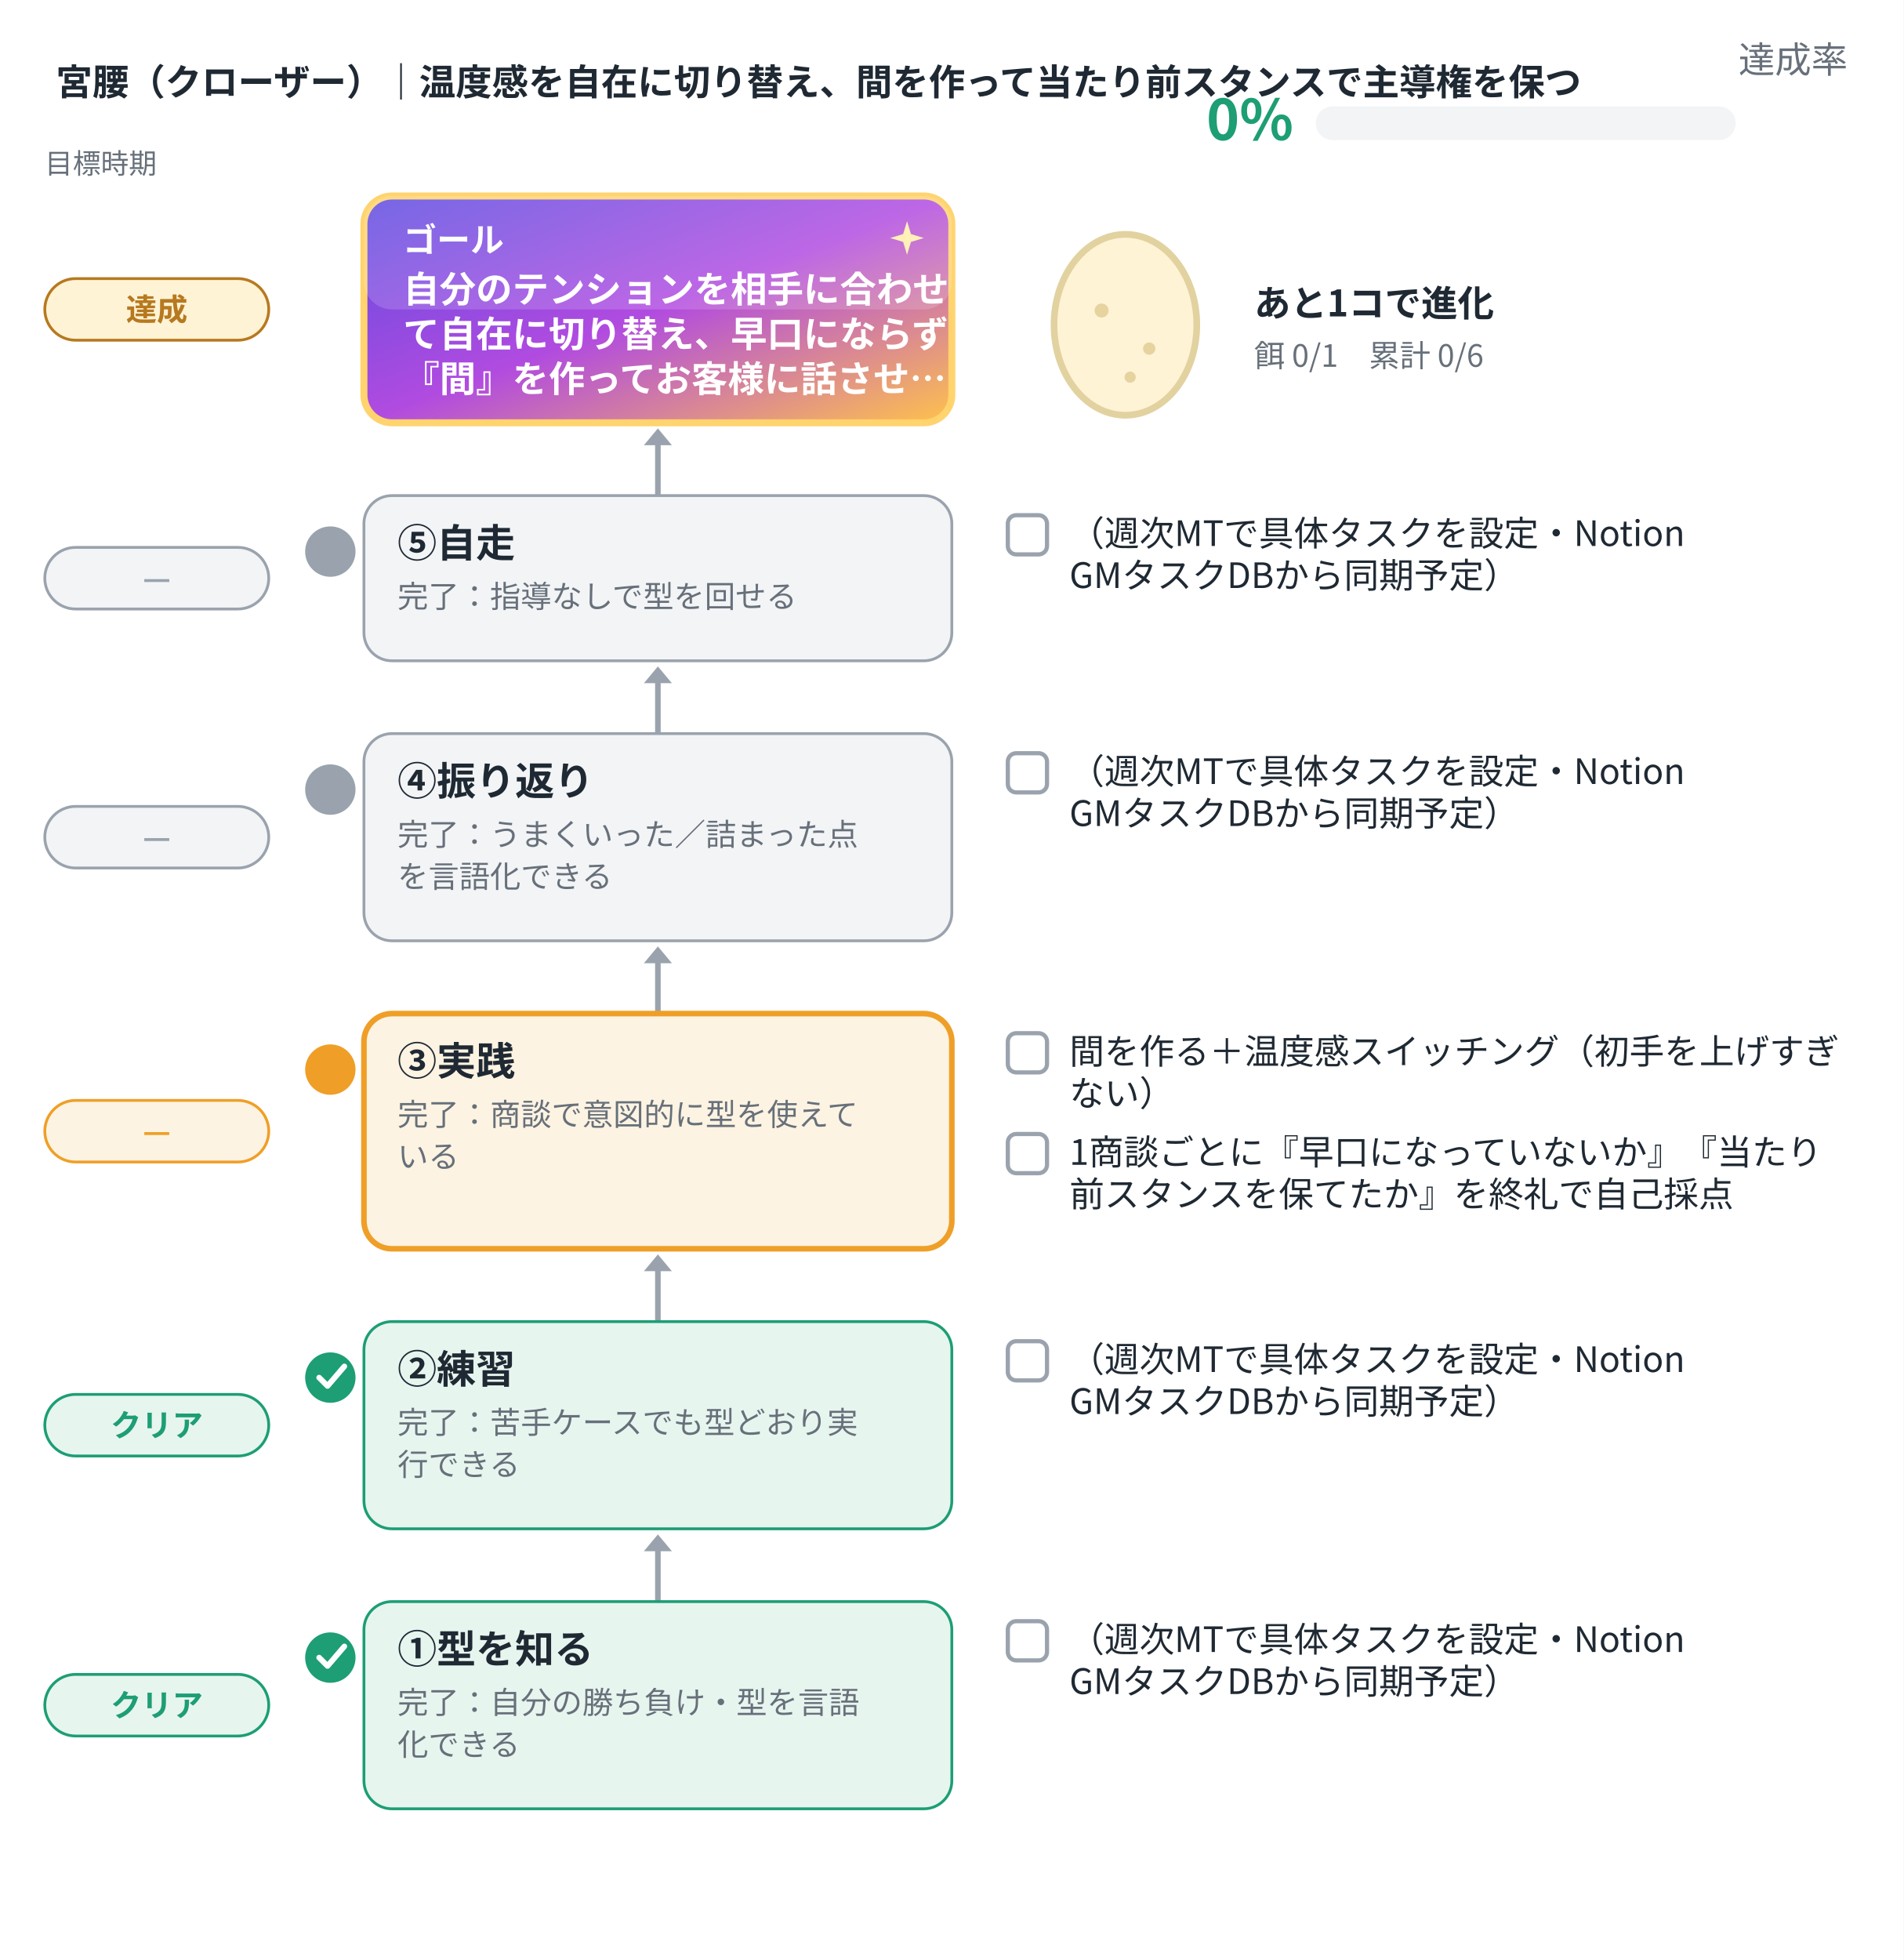
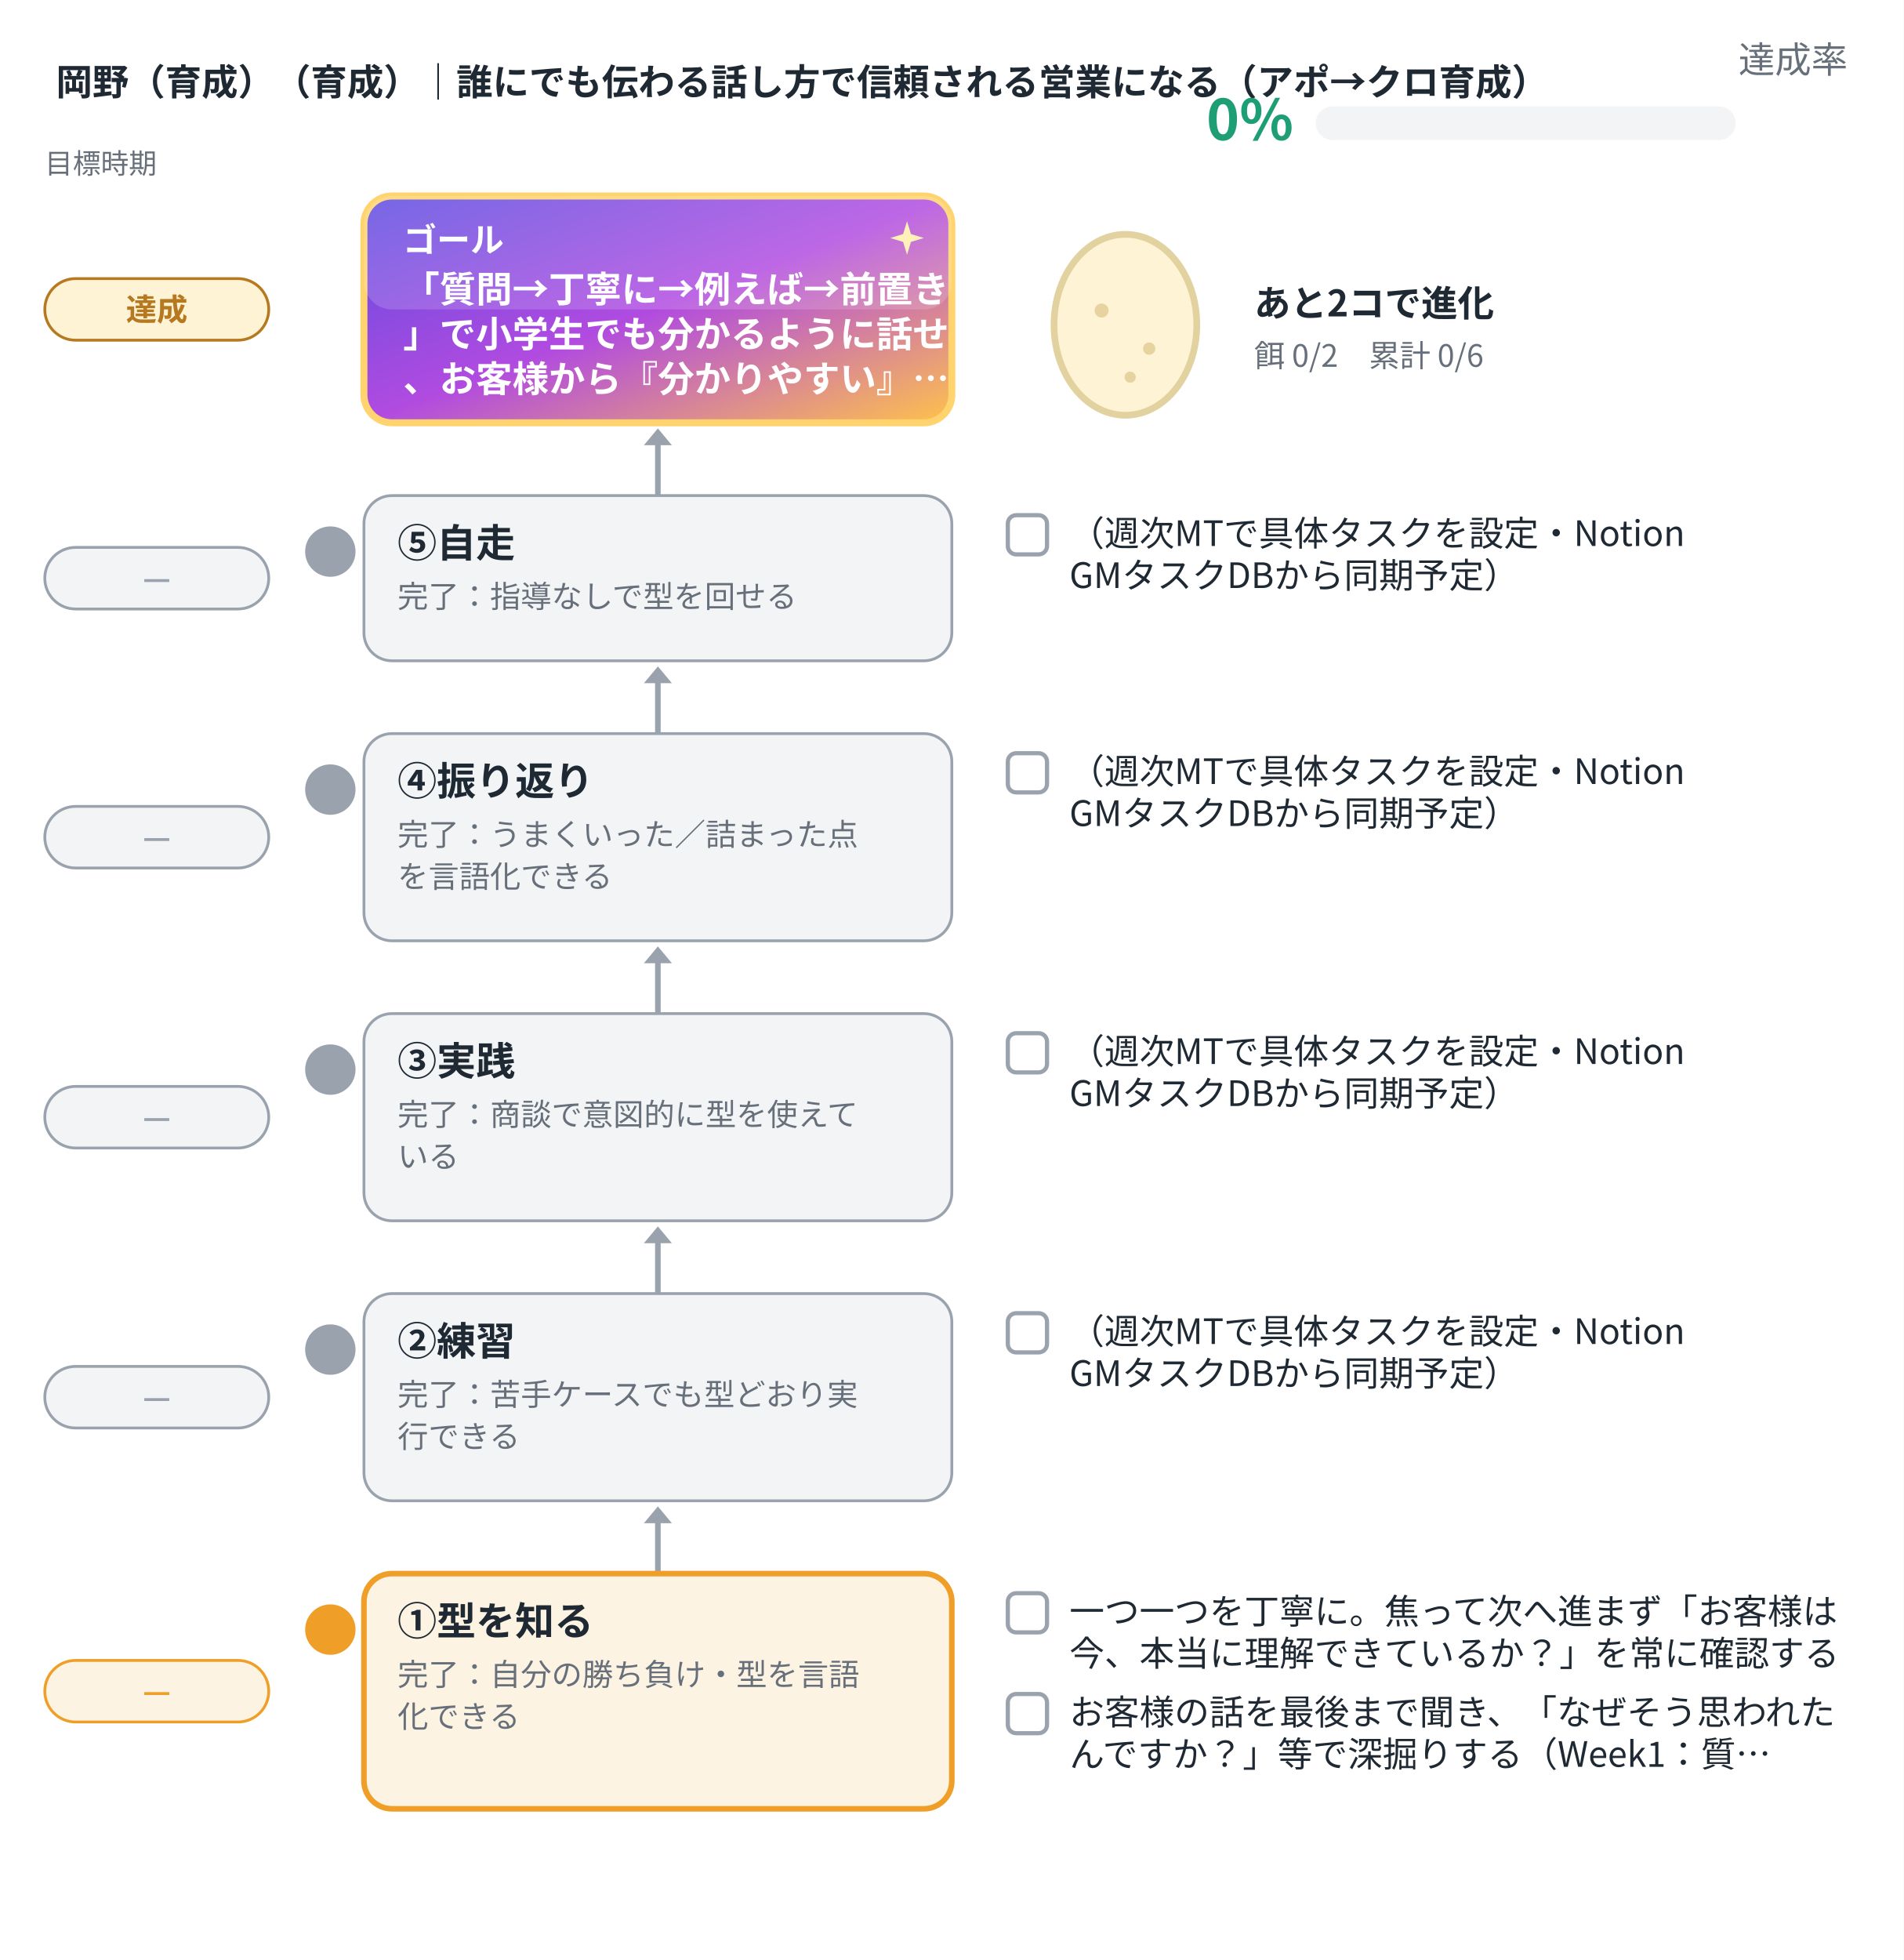
<svg xmlns="http://www.w3.org/2000/svg" viewBox="0 0 680 700" font-family="Hiragino Sans, 'Noto Sans CJK JP', 'Yu Gothic', sans-serif" width="680" height="700">
  <defs>
    <linearGradient id="goalGrad" x1="0" y1="0" x2="1" y2="1">
      <stop offset="0" stop-color="#5B4BE0" />
      <stop offset="0.5" stop-color="#B14BE0" />
      <stop offset="1" stop-color="#FFC24B" />
    </linearGradient>
    <linearGradient id="phx" x1="0" y1="0" x2="0" y2="1">
      <stop offset="0" stop-color="#FFE259" />
      <stop offset="0.5" stop-color="#FF9A00" />
      <stop offset="1" stop-color="#FF3D00" />
    </linearGradient>
    <linearGradient id="phx2" x1="0" y1="0" x2="0" y2="1">
      <stop offset="0" stop-color="#FFF0A0" />
      <stop offset="1" stop-color="#FF7A00" />
    </linearGradient>
    <linearGradient id="hen" x1="0" y1="0" x2="1" y2="1">
      <stop offset="0" stop-color="#37C9B0" />
      <stop offset="0.6" stop-color="#3DA0E8" />
      <stop offset="1" stop-color="#7A5BE0" />
    </linearGradient>
    <linearGradient id="pcock" x1="0" y1="0" x2="0" y2="1">
      <stop offset="0" stop-color="#2BD0C0" />
      <stop offset="0.55" stop-color="#2E8FD0" />
      <stop offset="1" stop-color="#2E4BB0" />
    </linearGradient>
    <linearGradient id="gold" x1="0" y1="0" x2="0" y2="1">
      <stop offset="0" stop-color="#FFF0A8" />
      <stop offset="0.5" stop-color="#F2C230" />
      <stop offset="1" stop-color="#C8901A" />
    </linearGradient>
  </defs>
  <rect x="0" y="0" width="680" height="700" fill="#FFFFFF" />
-   <text x="20" y="34" font-size="13" font-weight="700" fill="#1F2933">宮腰（クローザー）｜温度感を自在に切り替え、間を作って当たり前スタンスで主導権を保つ</text>
+   <text x="20" y="34" font-size="13" font-weight="700" fill="#1F2933">岡野（育成）（育成）｜誰にでも伝わる話し方で信頼される営業になる（アポ→クロ育成）</text>
  <text x="660" y="26" text-anchor="end" font-size="13" fill="#67707A">達成率</text>
  <text x="462" y="50" text-anchor="end" font-size="20" font-weight="700" fill="#1D9E75">0%</text>
  <rect x="470" y="38" width="150" height="12" rx="6" fill="#F2F4F6" />
  <rect x="470" y="38" width="0" height="12" rx="6" fill="#1D9E75" />
  <rect x="130" y="70" width="210" height="81" rx="10" fill="url(#goalGrad)" stroke="#FFD36E" stroke-width="2.5" />
  <rect x="130" y="70" width="210" height="40.5" rx="10" fill="#FFFFFF" opacity="0.16" />
  <text x="144" y="90" font-size="12" font-weight="700" fill="#FFFFFF">ゴール</text>
  <polygon points="324.0,79.0 325.4,83.6 330.0,85.0 325.4,86.4 324.0,91.0 322.6,86.4 318.0,85.0 322.6,83.6" fill="#FFF1B8" />
-   <text x="144" y="108" font-size="13" font-weight="600" fill="#FFFFFF">自分のテンションを相手に合わせ</text>
-   <text x="144" y="124" font-size="13" font-weight="600" fill="#FFFFFF">て自在に切り替え、早口にならず</text>
-   <text x="144" y="140" font-size="13" font-weight="600" fill="#FFFFFF">『間』を作ってお客様に話させ…</text>
+   <text x="144" y="108" font-size="13" font-weight="600" fill="#FFFFFF">「質問→丁寧に→例えば→前置き</text>
+   <text x="144" y="124" font-size="13" font-weight="600" fill="#FFFFFF">」で小学生でも分かるように話せ</text>
+   <text x="144" y="140" font-size="13" font-weight="600" fill="#FFFFFF">、お客様から『分かりやすい』…</text>
  <rect x="16" y="99.5" width="80" height="22" rx="11" fill="#FFF3D6" stroke="#B7791F" stroke-width="1" />
  <text x="56.0" y="114.5" text-anchor="middle" font-size="11" font-weight="700" fill="#B7791F">達成</text>
  <ellipse cx="402.0" cy="116.0" rx="25.5" ry="32.3" fill="#FFF3D6" />
  <ellipse cx="402.0" cy="116.0" rx="25.5" ry="32.3" fill="none" stroke="#E2D2A0" stroke-width="2.4" />
  <circle cx="393.5" cy="110.9" r="2.5" fill="#E6D3A0" />
  <circle cx="410.5" cy="124.5" r="2.2" fill="#E6D3A0" />
  <circle cx="403.7" cy="134.7" r="2.0" fill="#E6D3A0" />
-   <text x="448" y="113" font-size="13" font-weight="700" fill="#1F2933">あと1コで進化</text>
-   <text x="448" y="131" font-size="11" fill="#67707A">餌 0/1　累計 0/6</text>
+   <text x="448" y="113" font-size="13" font-weight="700" fill="#1F2933">あと2コで進化</text>
+   <text x="448" y="131" font-size="11" fill="#67707A">餌 0/2　累計 0/6</text>
  <text x="16" y="62" font-size="10" fill="#67707A">目標時期</text>
  <line x1="235.0" y1="177" x2="235.0" y2="157" stroke="#9AA3AD" stroke-width="2" />
  <path d="M230.0,159 L235.0,153 L240.0,159 Z" fill="#9AA3AD" />
  <rect x="130" y="177" width="210" height="59" rx="10" fill="#F2F4F6" stroke="#9AA3AD" stroke-width="1" />
  <circle cx="118" cy="197" r="9" fill="#9AA3AD" />
  <text x="142" y="199" font-size="14" font-weight="700" fill="#1F2933">⑤自走</text>
  <text x="142" y="217" font-size="11" fill="#67707A">完了：指導なしで型を回せる</text>
  <rect x="16" y="195.5" width="80" height="22" rx="11" fill="#F2F4F6" stroke="#9AA3AD" stroke-width="1" />
  <text x="56.0" y="210.5" text-anchor="middle" font-size="11" font-weight="700" fill="#9AA3AD">—</text>
  <rect x="360" y="184" width="14" height="14" rx="3" fill="#fff" stroke="#9AA3AD" stroke-width="1.5" />
  <text x="382" y="195" font-size="12.5" fill="#1F2933">（週次MTで具体タスクを設定・Notion </text>
  <text x="382" y="210" font-size="12.5" fill="#1F2933">GMタスクDBから同期予定）</text>
  <line x1="235.0" y1="262" x2="235.0" y2="242" stroke="#9AA3AD" stroke-width="2" />
  <path d="M230.0,244 L235.0,238 L240.0,244 Z" fill="#9AA3AD" />
  <rect x="130" y="262" width="210" height="74" rx="10" fill="#F2F4F6" stroke="#9AA3AD" stroke-width="1" />
  <circle cx="118" cy="282" r="9" fill="#9AA3AD" />
  <text x="142" y="284" font-size="14" font-weight="700" fill="#1F2933">④振り返り</text>
  <text x="142" y="302" font-size="11" fill="#67707A">完了：うまくいった／詰まった点</text>
  <text x="142" y="317" font-size="11" fill="#67707A">を言語化できる</text>
  <rect x="16" y="288.0" width="80" height="22" rx="11" fill="#F2F4F6" stroke="#9AA3AD" stroke-width="1" />
  <text x="56.0" y="303.0" text-anchor="middle" font-size="11" font-weight="700" fill="#9AA3AD">—</text>
  <rect x="360" y="269" width="14" height="14" rx="3" fill="#fff" stroke="#9AA3AD" stroke-width="1.5" />
  <text x="382" y="280" font-size="12.5" fill="#1F2933">（週次MTで具体タスクを設定・Notion </text>
  <text x="382" y="295" font-size="12.5" fill="#1F2933">GMタスクDBから同期予定）</text>
  <line x1="235.0" y1="362" x2="235.0" y2="342" stroke="#9AA3AD" stroke-width="2" />
  <path d="M230.0,344 L235.0,338 L240.0,344 Z" fill="#9AA3AD" />
-   <rect x="130" y="362" width="210" height="84" rx="10" fill="#FDF3E2" stroke="#EF9F27" stroke-width="2" />
-   <circle cx="118" cy="382" r="9" fill="#EF9F27" />
+   <rect x="130" y="362" width="210" height="74" rx="10" fill="#F2F4F6" stroke="#9AA3AD" stroke-width="1" />
+   <circle cx="118" cy="382" r="9" fill="#9AA3AD" />
  <text x="142" y="384" font-size="14" font-weight="700" fill="#1F2933">③実践</text>
  <text x="142" y="402" font-size="11" fill="#67707A">完了：商談で意図的に型を使えて</text>
  <text x="142" y="417" font-size="11" fill="#67707A">いる</text>
-   <rect x="16" y="393.0" width="80" height="22" rx="11" fill="#FDF3E2" stroke="#EF9F27" stroke-width="1" />
-   <text x="56.0" y="408.0" text-anchor="middle" font-size="11" font-weight="700" fill="#EF9F27">—</text>
+   <rect x="16" y="388.0" width="80" height="22" rx="11" fill="#F2F4F6" stroke="#9AA3AD" stroke-width="1" />
+   <text x="56.0" y="403.0" text-anchor="middle" font-size="11" font-weight="700" fill="#9AA3AD">—</text>
  <rect x="360" y="369" width="14" height="14" rx="3" fill="#fff" stroke="#9AA3AD" stroke-width="1.5" />
-   <text x="382" y="380" font-size="12.5" fill="#1F2933">間を作る＋温度感スイッチング（初手を上げすぎ</text>
-   <text x="382" y="395" font-size="12.5" fill="#1F2933">ない）</text>
-   <rect x="360" y="405" width="14" height="14" rx="3" fill="#fff" stroke="#9AA3AD" stroke-width="1.5" />
-   <text x="382" y="416" font-size="12.5" fill="#1F2933">1商談ごとに『早口になっていないか』『当たり</text>
-   <text x="382" y="431" font-size="12.5" fill="#1F2933">前スタンスを保てたか』を終礼で自己採点</text>
-   <line x1="235.0" y1="472" x2="235.0" y2="452" stroke="#9AA3AD" stroke-width="2" />
-   <path d="M230.0,454 L235.0,448 L240.0,454 Z" fill="#9AA3AD" />
-   <rect x="130" y="472" width="210" height="74" rx="10" fill="#E7F5EF" stroke="#1D9E75" stroke-width="1" />
-   <circle cx="118" cy="492" r="9" fill="#1D9E75" />
-   <path d="M114,492 l3,3 l6,-7" fill="none" stroke="#fff" stroke-width="2" stroke-linecap="round" stroke-linejoin="round" />
-   <text x="142" y="494" font-size="14" font-weight="700" fill="#1F2933">②練習</text>
-   <text x="142" y="512" font-size="11" fill="#67707A">完了：苦手ケースでも型どおり実</text>
-   <text x="142" y="527" font-size="11" fill="#67707A">行できる</text>
-   <rect x="16" y="498.0" width="80" height="22" rx="11" fill="#E7F5EF" stroke="#1D9E75" stroke-width="1" />
-   <text x="56.0" y="513.0" text-anchor="middle" font-size="11" font-weight="700" fill="#1D9E75">クリア</text>
-   <rect x="360" y="479" width="14" height="14" rx="3" fill="#fff" stroke="#9AA3AD" stroke-width="1.5" />
-   <text x="382" y="490" font-size="12.5" fill="#1F2933">（週次MTで具体タスクを設定・Notion </text>
-   <text x="382" y="505" font-size="12.5" fill="#1F2933">GMタスクDBから同期予定）</text>
-   <line x1="235.0" y1="572" x2="235.0" y2="552" stroke="#9AA3AD" stroke-width="2" />
-   <path d="M230.0,554 L235.0,548 L240.0,554 Z" fill="#9AA3AD" />
-   <rect x="130" y="572" width="210" height="74" rx="10" fill="#E7F5EF" stroke="#1D9E75" stroke-width="1" />
-   <circle cx="118" cy="592" r="9" fill="#1D9E75" />
-   <path d="M114,592 l3,3 l6,-7" fill="none" stroke="#fff" stroke-width="2" stroke-linecap="round" stroke-linejoin="round" />
-   <text x="142" y="594" font-size="14" font-weight="700" fill="#1F2933">①型を知る</text>
-   <text x="142" y="612" font-size="11" fill="#67707A">完了：自分の勝ち負け・型を言語</text>
-   <text x="142" y="627" font-size="11" fill="#67707A">化できる</text>
-   <rect x="16" y="598.0" width="80" height="22" rx="11" fill="#E7F5EF" stroke="#1D9E75" stroke-width="1" />
-   <text x="56.0" y="613.0" text-anchor="middle" font-size="11" font-weight="700" fill="#1D9E75">クリア</text>
-   <rect x="360" y="579" width="14" height="14" rx="3" fill="#fff" stroke="#9AA3AD" stroke-width="1.5" />
-   <text x="382" y="590" font-size="12.5" fill="#1F2933">（週次MTで具体タスクを設定・Notion </text>
-   <text x="382" y="605" font-size="12.5" fill="#1F2933">GMタスクDBから同期予定）</text>
+   <text x="382" y="380" font-size="12.5" fill="#1F2933">（週次MTで具体タスクを設定・Notion </text>
+   <text x="382" y="395" font-size="12.5" fill="#1F2933">GMタスクDBから同期予定）</text>
+   <line x1="235.0" y1="462" x2="235.0" y2="442" stroke="#9AA3AD" stroke-width="2" />
+   <path d="M230.0,444 L235.0,438 L240.0,444 Z" fill="#9AA3AD" />
+   <rect x="130" y="462" width="210" height="74" rx="10" fill="#F2F4F6" stroke="#9AA3AD" stroke-width="1" />
+   <circle cx="118" cy="482" r="9" fill="#9AA3AD" />
+   <text x="142" y="484" font-size="14" font-weight="700" fill="#1F2933">②練習</text>
+   <text x="142" y="502" font-size="11" fill="#67707A">完了：苦手ケースでも型どおり実</text>
+   <text x="142" y="517" font-size="11" fill="#67707A">行できる</text>
+   <rect x="16" y="488.0" width="80" height="22" rx="11" fill="#F2F4F6" stroke="#9AA3AD" stroke-width="1" />
+   <text x="56.0" y="503.0" text-anchor="middle" font-size="11" font-weight="700" fill="#9AA3AD">—</text>
+   <rect x="360" y="469" width="14" height="14" rx="3" fill="#fff" stroke="#9AA3AD" stroke-width="1.5" />
+   <text x="382" y="480" font-size="12.5" fill="#1F2933">（週次MTで具体タスクを設定・Notion </text>
+   <text x="382" y="495" font-size="12.5" fill="#1F2933">GMタスクDBから同期予定）</text>
+   <line x1="235.0" y1="562" x2="235.0" y2="542" stroke="#9AA3AD" stroke-width="2" />
+   <path d="M230.0,544 L235.0,538 L240.0,544 Z" fill="#9AA3AD" />
+   <rect x="130" y="562" width="210" height="84" rx="10" fill="#FDF3E2" stroke="#EF9F27" stroke-width="2" />
+   <circle cx="118" cy="582" r="9" fill="#EF9F27" />
+   <text x="142" y="584" font-size="14" font-weight="700" fill="#1F2933">①型を知る</text>
+   <text x="142" y="602" font-size="11" fill="#67707A">完了：自分の勝ち負け・型を言語</text>
+   <text x="142" y="617" font-size="11" fill="#67707A">化できる</text>
+   <rect x="16" y="593.0" width="80" height="22" rx="11" fill="#FDF3E2" stroke="#EF9F27" stroke-width="1" />
+   <text x="56.0" y="608.0" text-anchor="middle" font-size="11" font-weight="700" fill="#EF9F27">—</text>
+   <rect x="360" y="569" width="14" height="14" rx="3" fill="#fff" stroke="#9AA3AD" stroke-width="1.5" />
+   <text x="382" y="580" font-size="12.5" fill="#1F2933">一つ一つを丁寧に。焦って次へ進まず「お客様は</text>
+   <text x="382" y="595" font-size="12.5" fill="#1F2933">今、本当に理解できているか？」を常に確認する</text>
+   <rect x="360" y="605" width="14" height="14" rx="3" fill="#fff" stroke="#9AA3AD" stroke-width="1.5" />
+   <text x="382" y="616" font-size="12.5" fill="#1F2933">お客様の話を最後まで聞き、「なぜそう思われた</text>
+   <text x="382" y="631" font-size="12.5" fill="#1F2933">んですか？」等で深掘りする（Week1：質…</text>
</svg>
